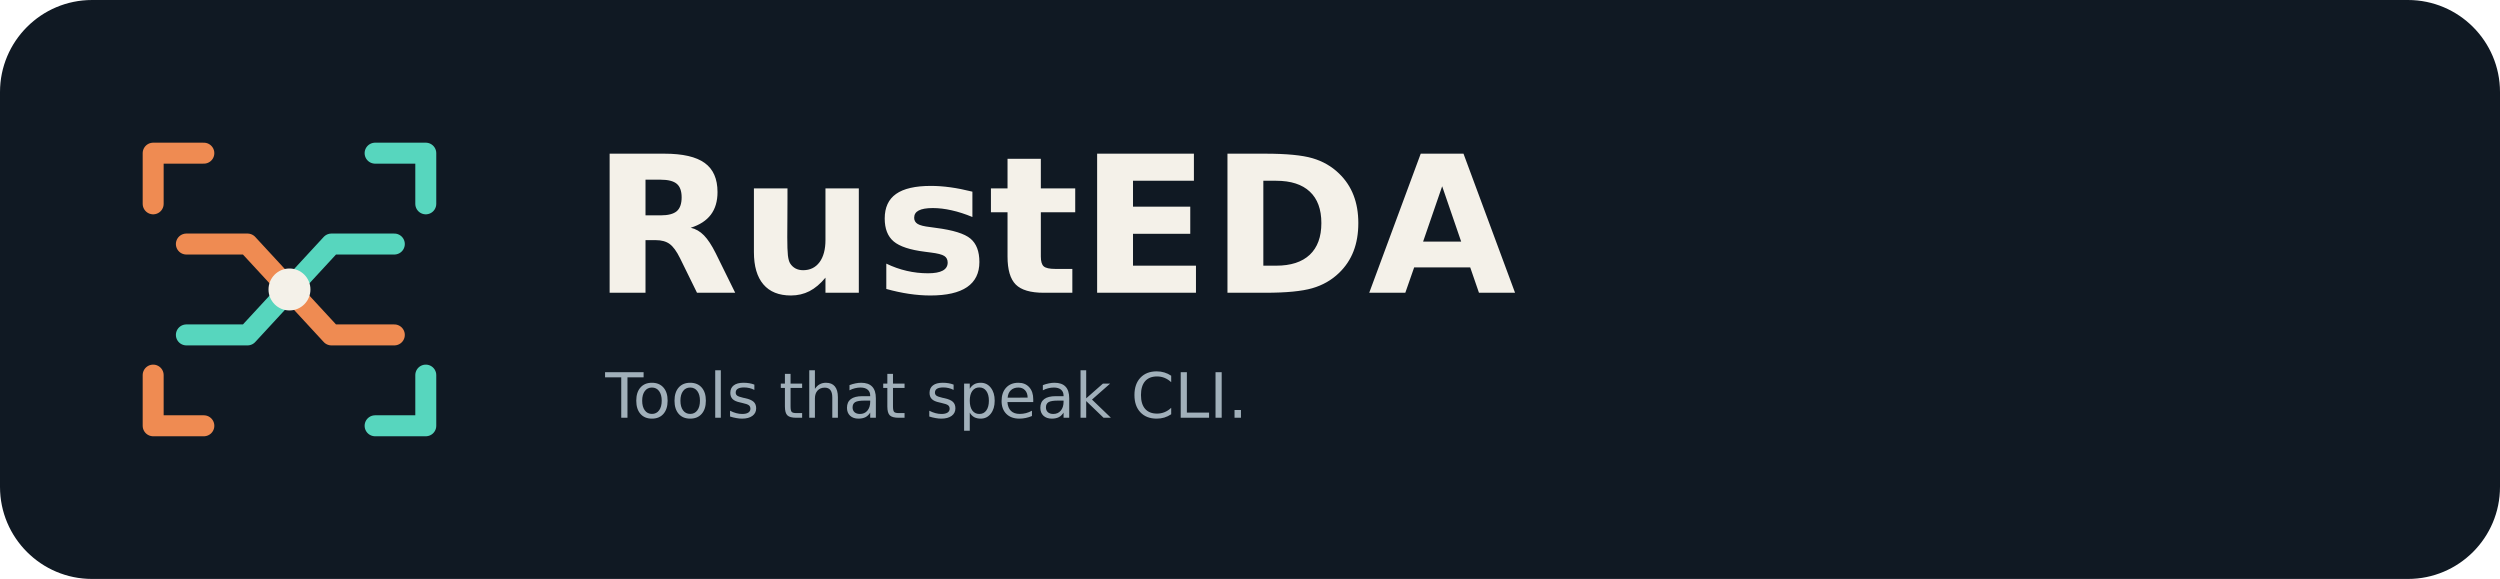
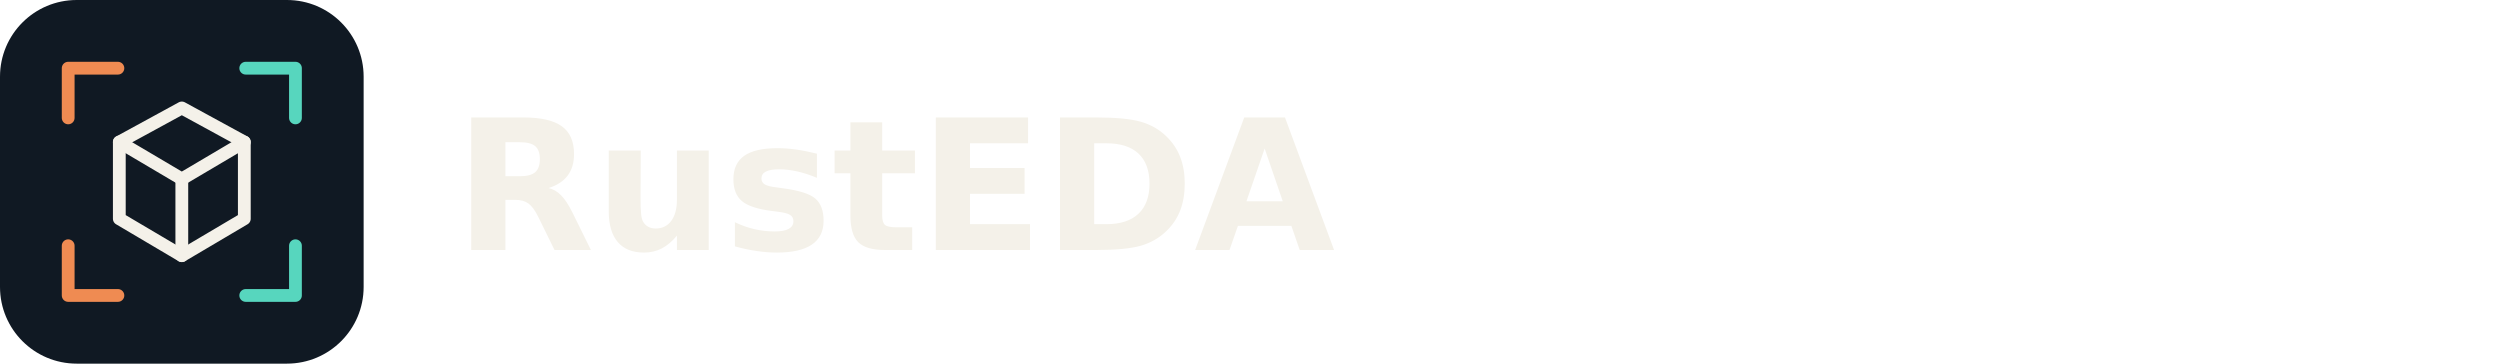
- <svg xmlns="http://www.w3.org/2000/svg" width="760" height="176" viewBox="0 0 760 176" role="img" aria-labelledby="title desc">
-   <rect width="760" height="176" rx="28" fill="#101923" />
-   <g transform="translate(20 20) scale(.53125)">
+ <svg xmlns="http://www.w3.org/2000/svg" width="440" height="64" viewBox="0 0 440 64" role="img" aria-labelledby="title desc">
+   <g transform="scale(.25)">
    <rect width="256" height="256" rx="54" fill="#101923" />
-     <g fill="none" stroke-width="12" stroke-linecap="round" stroke-linejoin="round">
-       <path d="M79 50H50V79M50 177V206H79" stroke="#EF8B52" />
-       <path d="M177 50H206V79M206 177V206H177" stroke="#57D6BE" />
-       <path d="M69 102H104L152 154H188" stroke="#EF8B52" />
-       <path d="M69 154H104L152 102H188" stroke="#57D6BE" />
+     <g fill="none" stroke-width="9" stroke-linecap="round" stroke-linejoin="round">
+       <path d="M83 48H48V83M48 173V208H83" stroke="#EF8B52" />
+       <path d="M173 48H208V83M208 173V208H173" stroke="#57D6BE" />
+       <g stroke="#F4F1E9">
+         <polyline points="84,100 128,76 172,100 172,154 128,180 84,154 84,100" />
+         <polyline points="84,100 128,126 172,100" />
+         <polyline points="128,126 128,180" />
+       </g>
    </g>
-     <circle cx="128" cy="128" r="12" fill="#F4F1E9" />
  </g>
-   <text x="180" y="89" fill="#F4F1E9" font-family="DejaVu Sans,sans-serif" xml:space="preserve" font-size="58" font-weight="700">RustEDA</text>
-   <text x="184" y="127" fill="#A1B0BA" font-family="DejaVu Sans,sans-serif" xml:space="preserve" font-size="19" font-weight="400">Tools that speak CLI.</text>
+   <text x="80" y="44" font-family="DejaVu Sans,sans-serif" font-size="32" font-weight="700" fill="#F4F1E9">RustEDA</text>
</svg>
